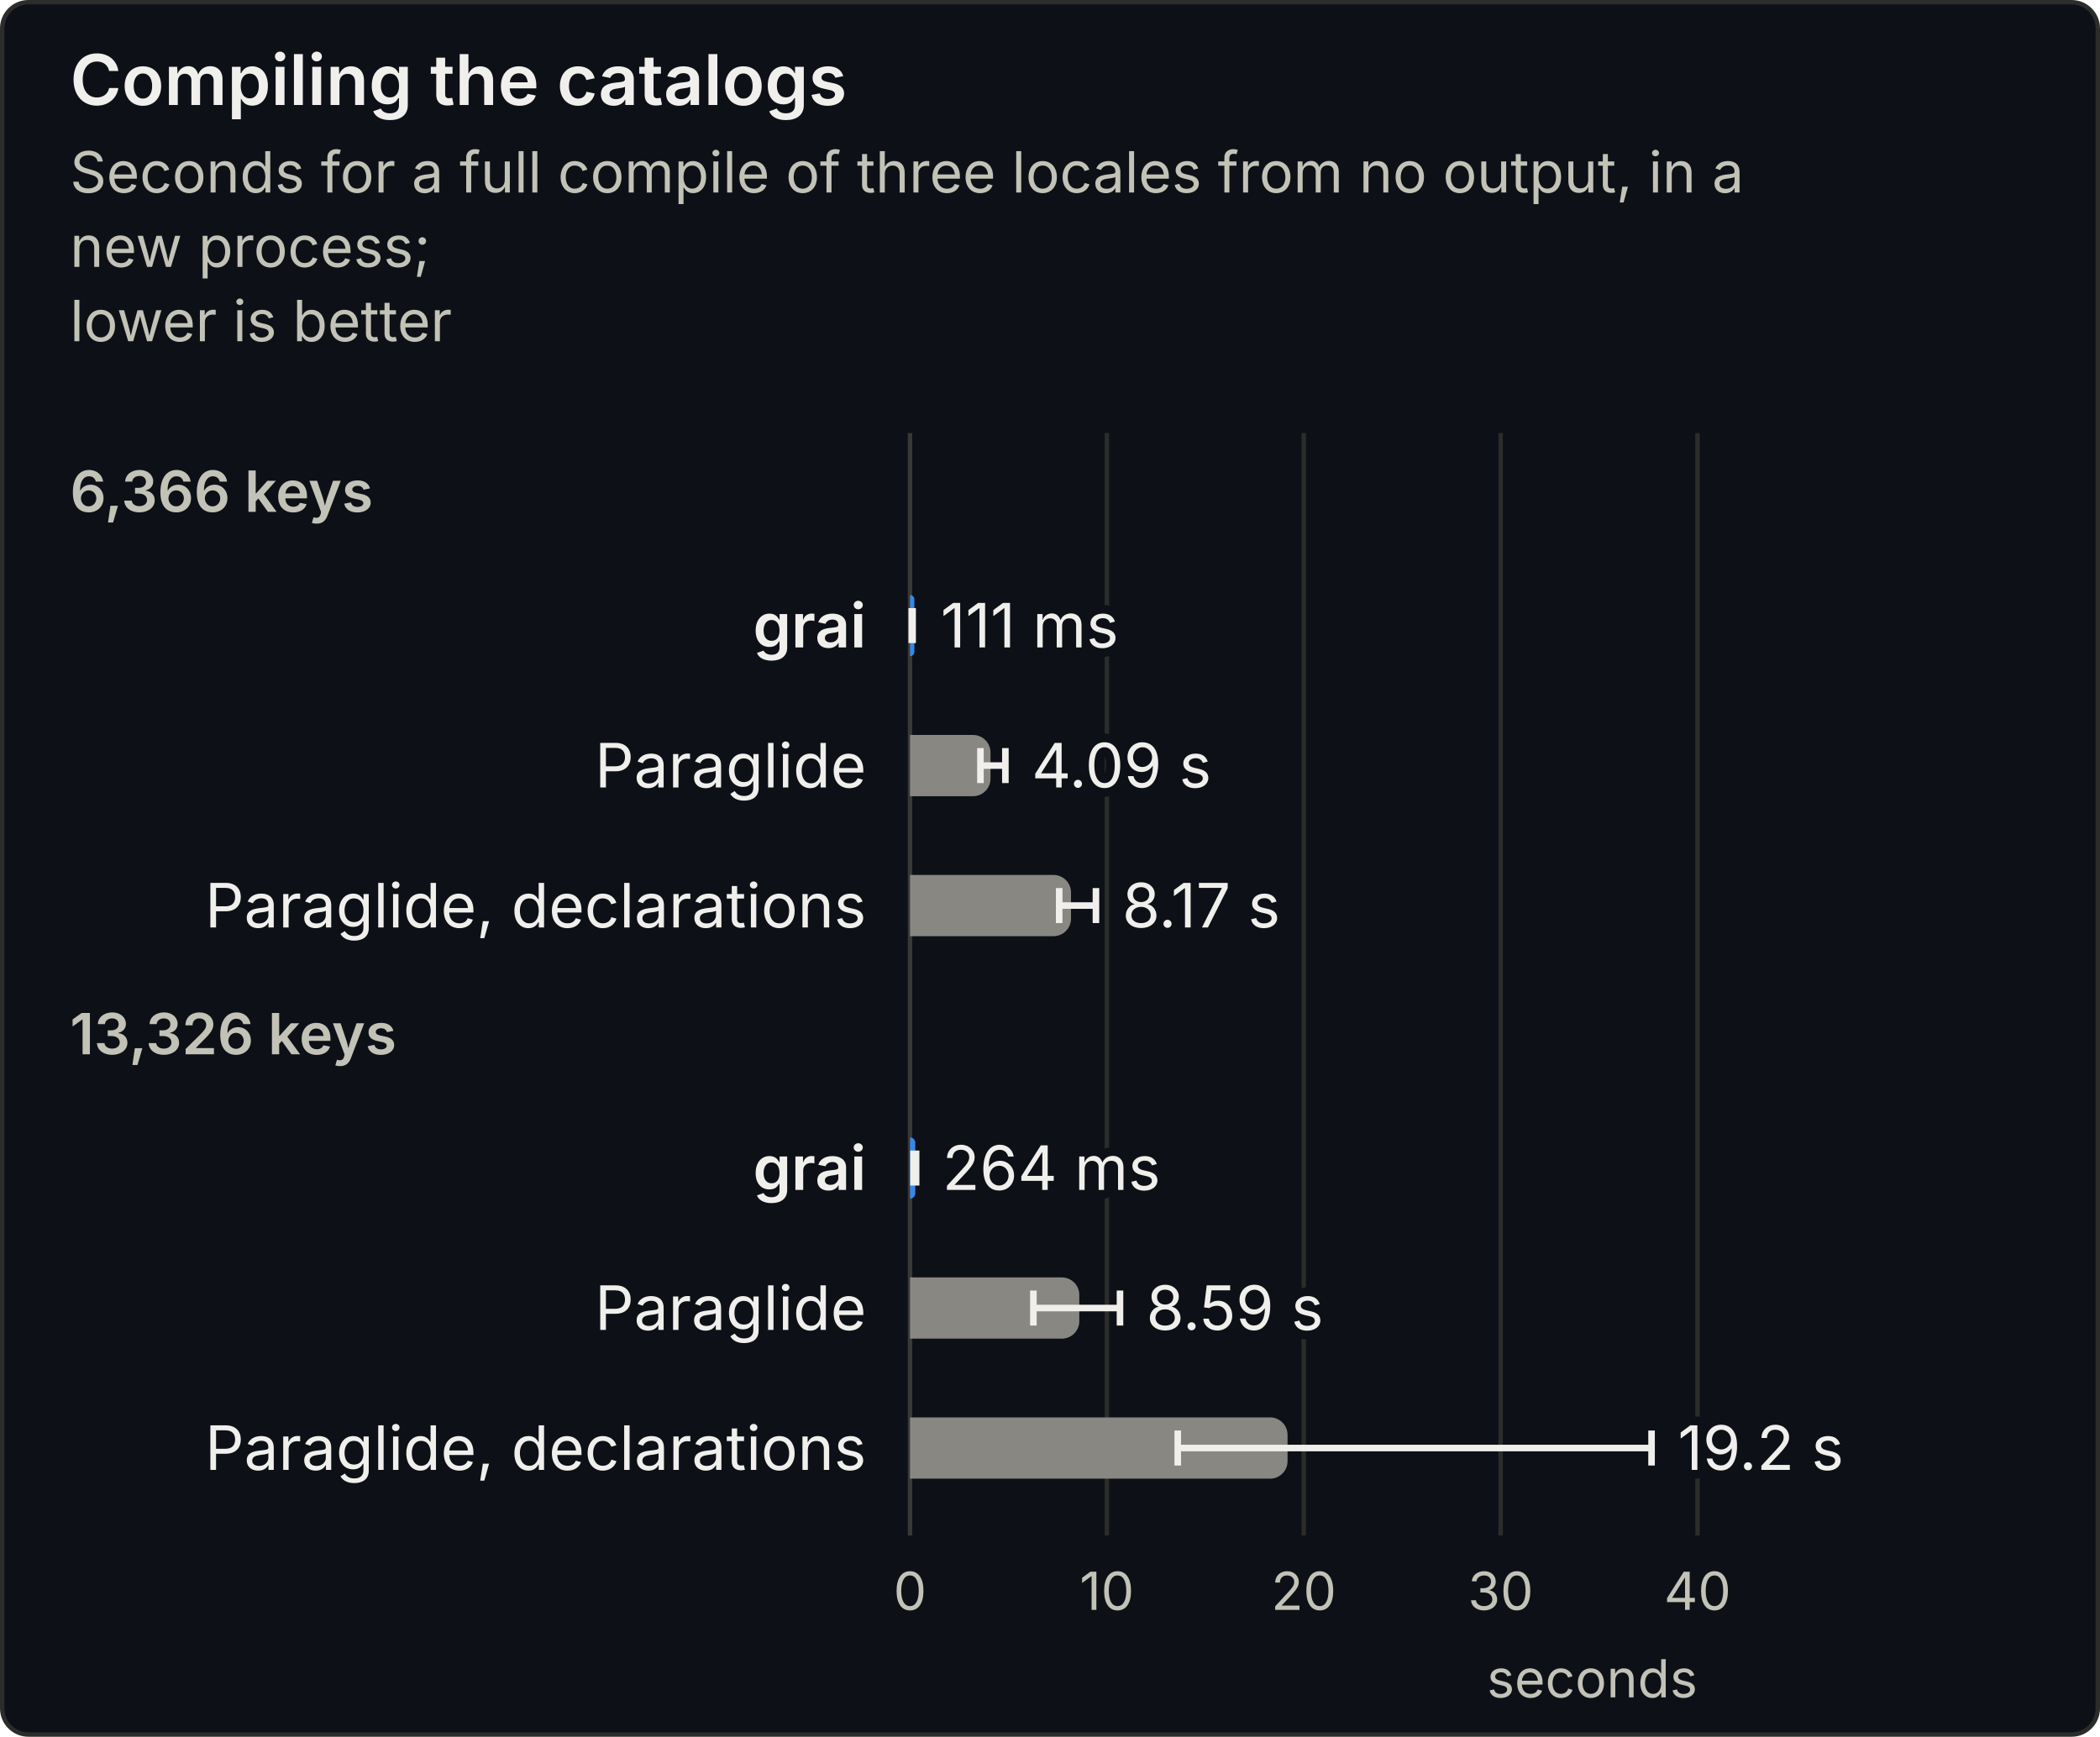
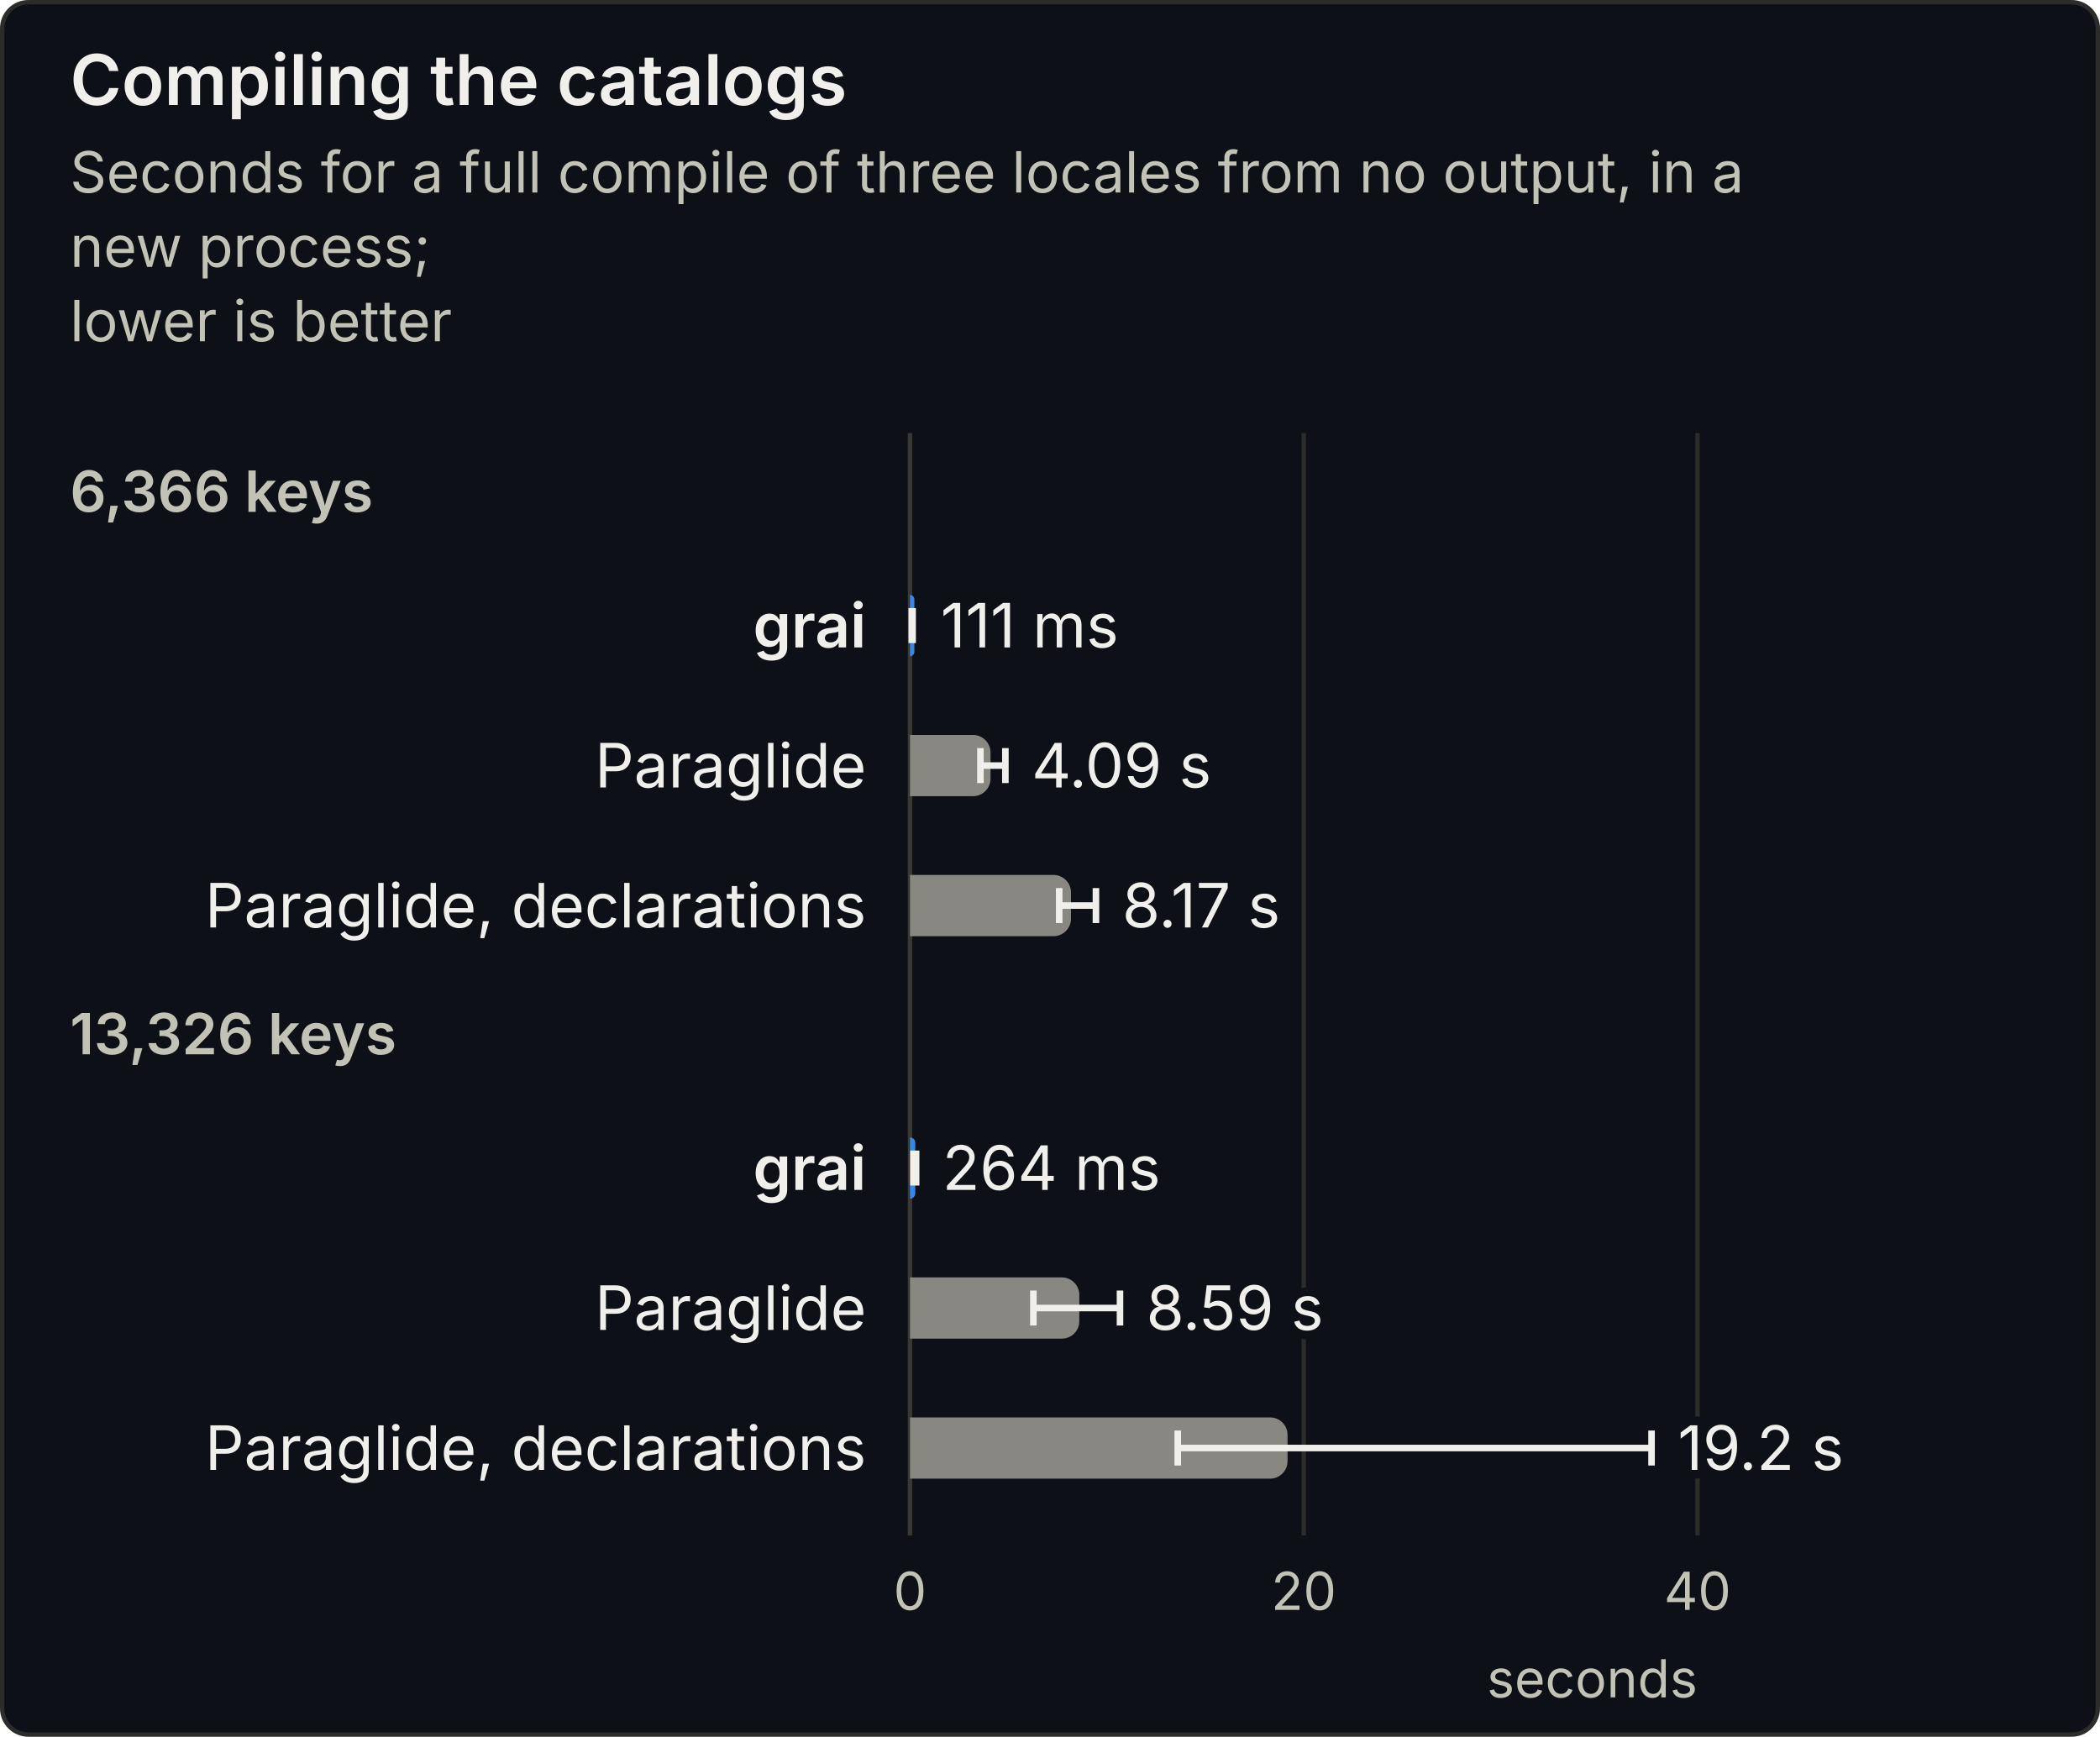
<svg xmlns="http://www.w3.org/2000/svg" viewBox="0 0 480 397" width="480" height="397" font-family="system-ui, -apple-system, 'Segoe UI', sans-serif">
  <rect x="0.5" y="0.5" width="479" height="396" rx="6" fill="#0d1117" stroke="#2c2c2a" />
  <text x="16" y="24" font-size="16" font-weight="600" fill="#f0efec">Compiling the catalogs</text>
  <text x="16" y="44" font-size="13" fill="#c3c2b7">Seconds for a full compile of three locales from no output, in a</text>
  <text x="16" y="61" font-size="13" fill="#c3c2b7">new process;</text>
  <text x="16" y="78" font-size="13" fill="#c3c2b7">lower is better</text>
  <line x1="208" y1="99" x2="208" y2="351" stroke="#383835" stroke-width="1" />
  <text x="208" y="368" font-size="12" text-anchor="middle" fill="#c3c2b7" style="font-variant-numeric: tabular-nums">0</text>
-   <line x1="253" y1="99" x2="253" y2="351" stroke="#2c2c2a" stroke-width="1" />
-   <text x="253" y="368" font-size="12" text-anchor="middle" fill="#c3c2b7" style="font-variant-numeric: tabular-nums">10</text>
  <line x1="298" y1="99" x2="298" y2="351" stroke="#2c2c2a" stroke-width="1" />
  <text x="298" y="368" font-size="12" text-anchor="middle" fill="#c3c2b7" style="font-variant-numeric: tabular-nums">20</text>
-   <line x1="343" y1="99" x2="343" y2="351" stroke="#2c2c2a" stroke-width="1" />
-   <text x="343" y="368" font-size="12" text-anchor="middle" fill="#c3c2b7" style="font-variant-numeric: tabular-nums">30</text>
  <line x1="388" y1="99" x2="388" y2="351" stroke="#2c2c2a" stroke-width="1" />
  <text x="388" y="368" font-size="12" text-anchor="middle" fill="#c3c2b7" style="font-variant-numeric: tabular-nums">40</text>
  <text x="16" y="117" font-size="13" font-weight="600" fill="#c3c2b7">6,366 keys</text>
  <text x="198" y="148" font-size="14" text-anchor="end" font-weight="600" fill="#f0efec">grai</text>
  <path d="M208,136H208A1,1 0 0 1 209,137V149A1,1 0 0 1 208,150H208Z" fill="#3987e5" />
  <path d="M208.4,143H208.6M208.4,139V147M208.6,139V147" stroke="#f0efec" stroke-width="1.5" fill="none" />
  <text x="215" y="148" font-size="14" fill="#f0efec" stroke="#0d1117" stroke-width="4" stroke-linejoin="round" paint-order="stroke" style="font-variant-numeric: tabular-nums">111 ms</text>
  <text x="198" y="180" font-size="14" text-anchor="end" fill="#f0efec">Paraglide</text>
  <path d="M208,168H222.4A4,4 0 0 1 226.4,172V178A4,4 0 0 1 222.4,182H208Z" fill="#898781" />
  <path d="M224.1,175H229.8M224.1,171V179M229.8,171V179" stroke="#f0efec" stroke-width="1.5" fill="none" />
  <text x="235.8" y="180" font-size="14" fill="#f0efec" stroke="#0d1117" stroke-width="4" stroke-linejoin="round" paint-order="stroke" style="font-variant-numeric: tabular-nums">4.09 s</text>
  <text x="198" y="212" font-size="14" text-anchor="end" fill="#f0efec">Paraglide, declarations</text>
  <path d="M208,200H240.8A4,4 0 0 1 244.8,204V210A4,4 0 0 1 240.8,214H208Z" fill="#898781" />
  <path d="M242.1,207H250.5M242.1,203V211M250.5,203V211" stroke="#f0efec" stroke-width="1.5" fill="none" />
  <text x="256.5" y="212" font-size="14" fill="#f0efec" stroke="#0d1117" stroke-width="4" stroke-linejoin="round" paint-order="stroke" style="font-variant-numeric: tabular-nums">8.17 s</text>
  <text x="16" y="241" font-size="13" font-weight="600" fill="#c3c2b7">13,326 keys</text>
  <text x="198" y="272" font-size="14" text-anchor="end" font-weight="600" fill="#f0efec">grai</text>
  <path d="M208,260H208A1.2,1.2 0 0 1 209.2,261.2V272.8A1.2,1.2 0 0 1 208,274H208Z" fill="#3987e5" />
  <path d="M208.8,267H209.4M208.8,263V271M209.4,263V271" stroke="#f0efec" stroke-width="1.5" fill="none" />
  <text x="215.4" y="272" font-size="14" fill="#f0efec" stroke="#0d1117" stroke-width="4" stroke-linejoin="round" paint-order="stroke" style="font-variant-numeric: tabular-nums">264 ms</text>
  <text x="198" y="304" font-size="14" text-anchor="end" fill="#f0efec">Paraglide</text>
  <path d="M208,292H242.7A4,4 0 0 1 246.7,296V302A4,4 0 0 1 242.7,306H208Z" fill="#898781" />
  <path d="M236.2,299H256M236.2,295V303M256,295V303" stroke="#f0efec" stroke-width="1.5" fill="none" />
  <text x="262" y="304" font-size="14" fill="#f0efec" stroke="#0d1117" stroke-width="4" stroke-linejoin="round" paint-order="stroke" style="font-variant-numeric: tabular-nums">8.59 s</text>
  <text x="198" y="336" font-size="14" text-anchor="end" fill="#f0efec">Paraglide, declarations</text>
  <path d="M208,324H290.3A4,4 0 0 1 294.3,328V334A4,4 0 0 1 290.3,338H208Z" fill="#898781" />
  <path d="M269.2,331H377.5M269.2,327V335M377.5,327V335" stroke="#f0efec" stroke-width="1.5" fill="none" />
  <text x="383.5" y="336" font-size="14" fill="#f0efec" stroke="#0d1117" stroke-width="4" stroke-linejoin="round" paint-order="stroke" style="font-variant-numeric: tabular-nums">19.2 s</text>
  <text x="388" y="388" font-size="12" text-anchor="end" fill="#c3c2b7">seconds</text>
</svg>
